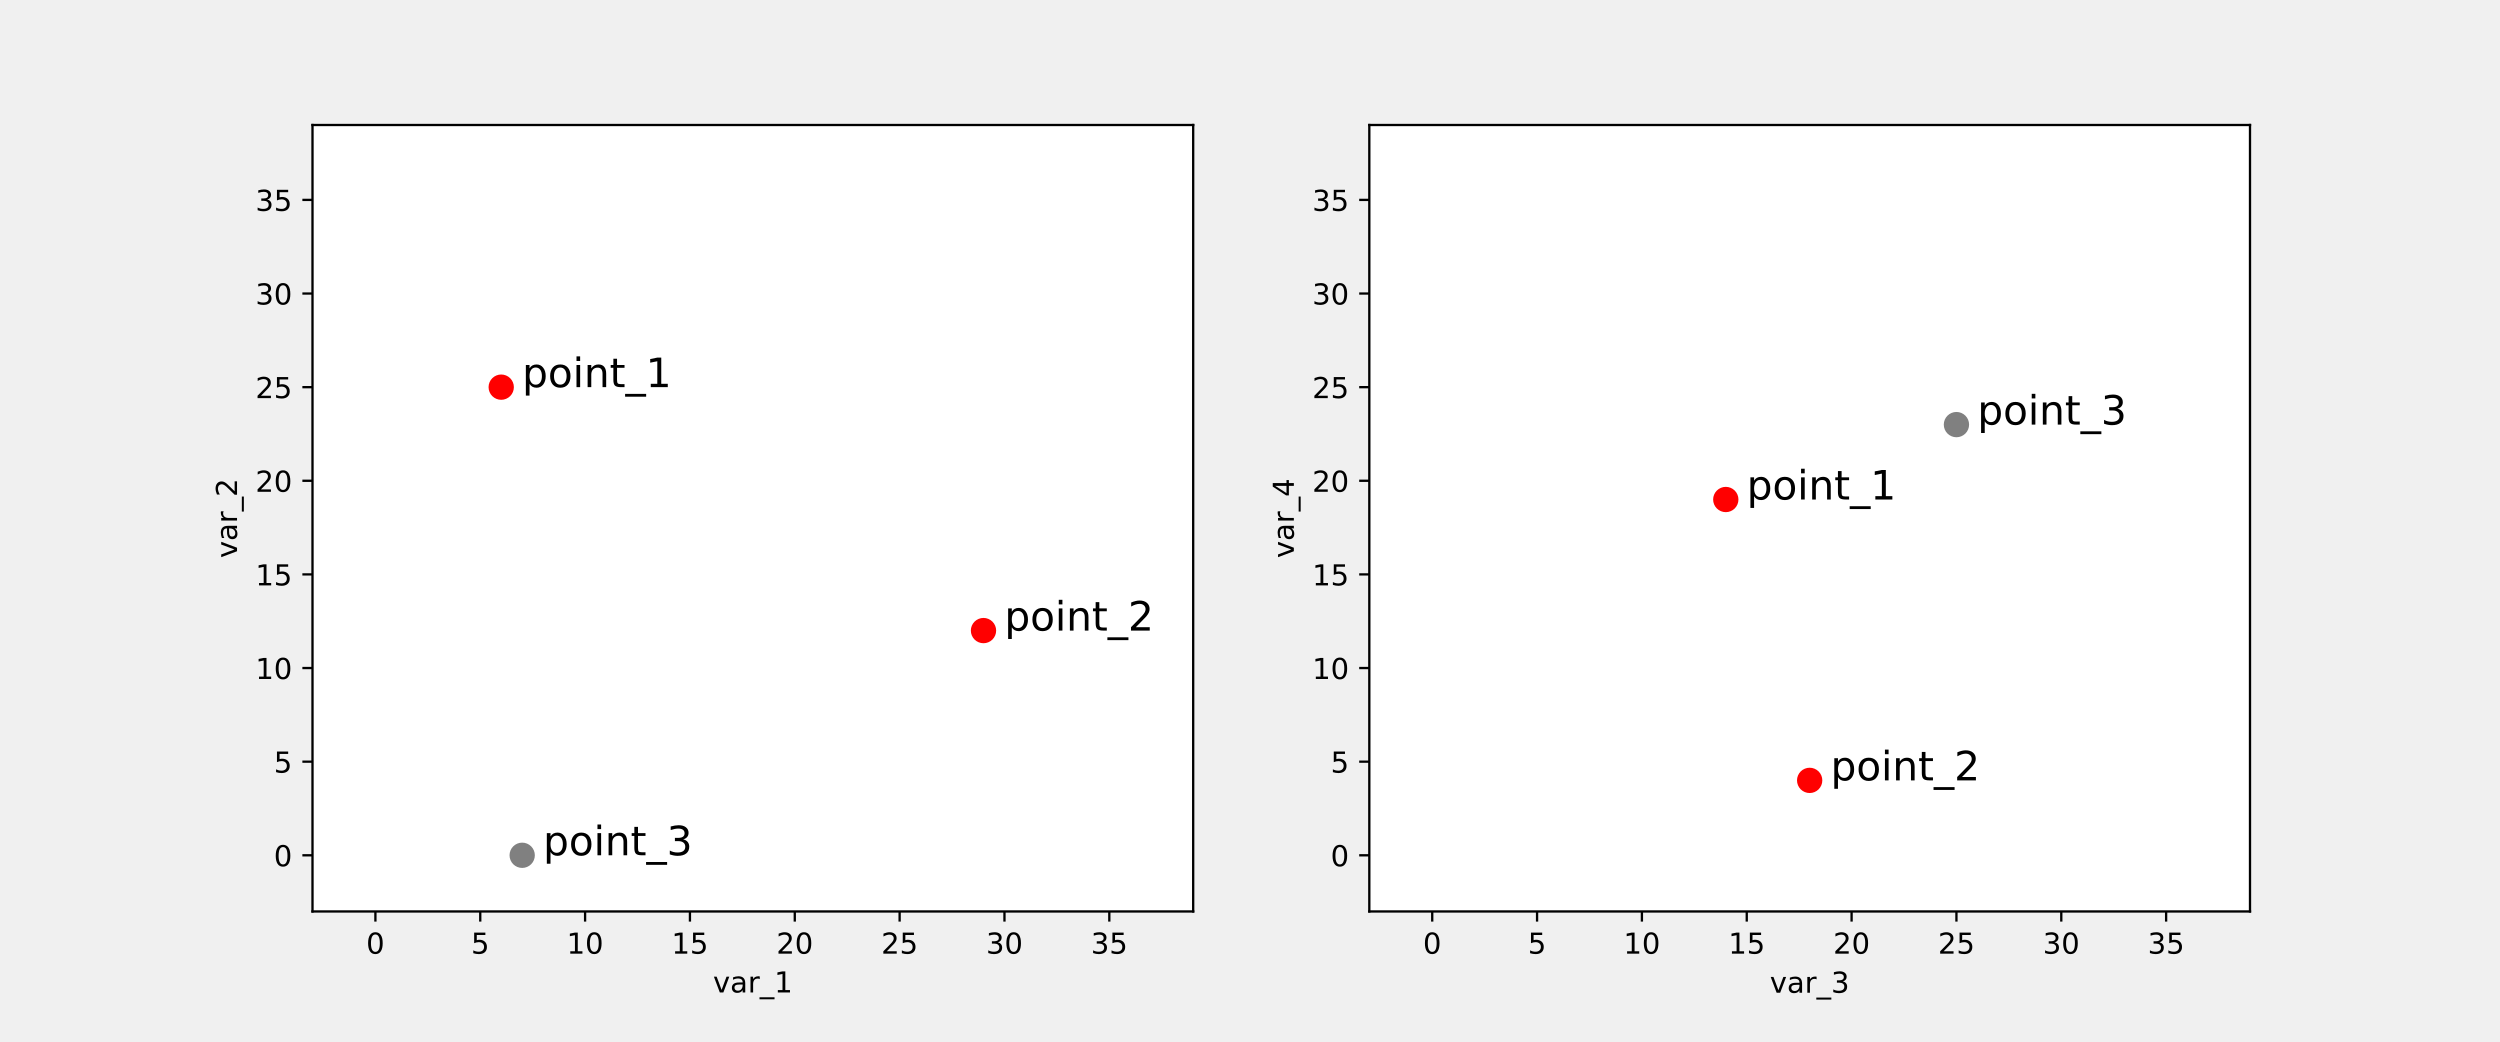
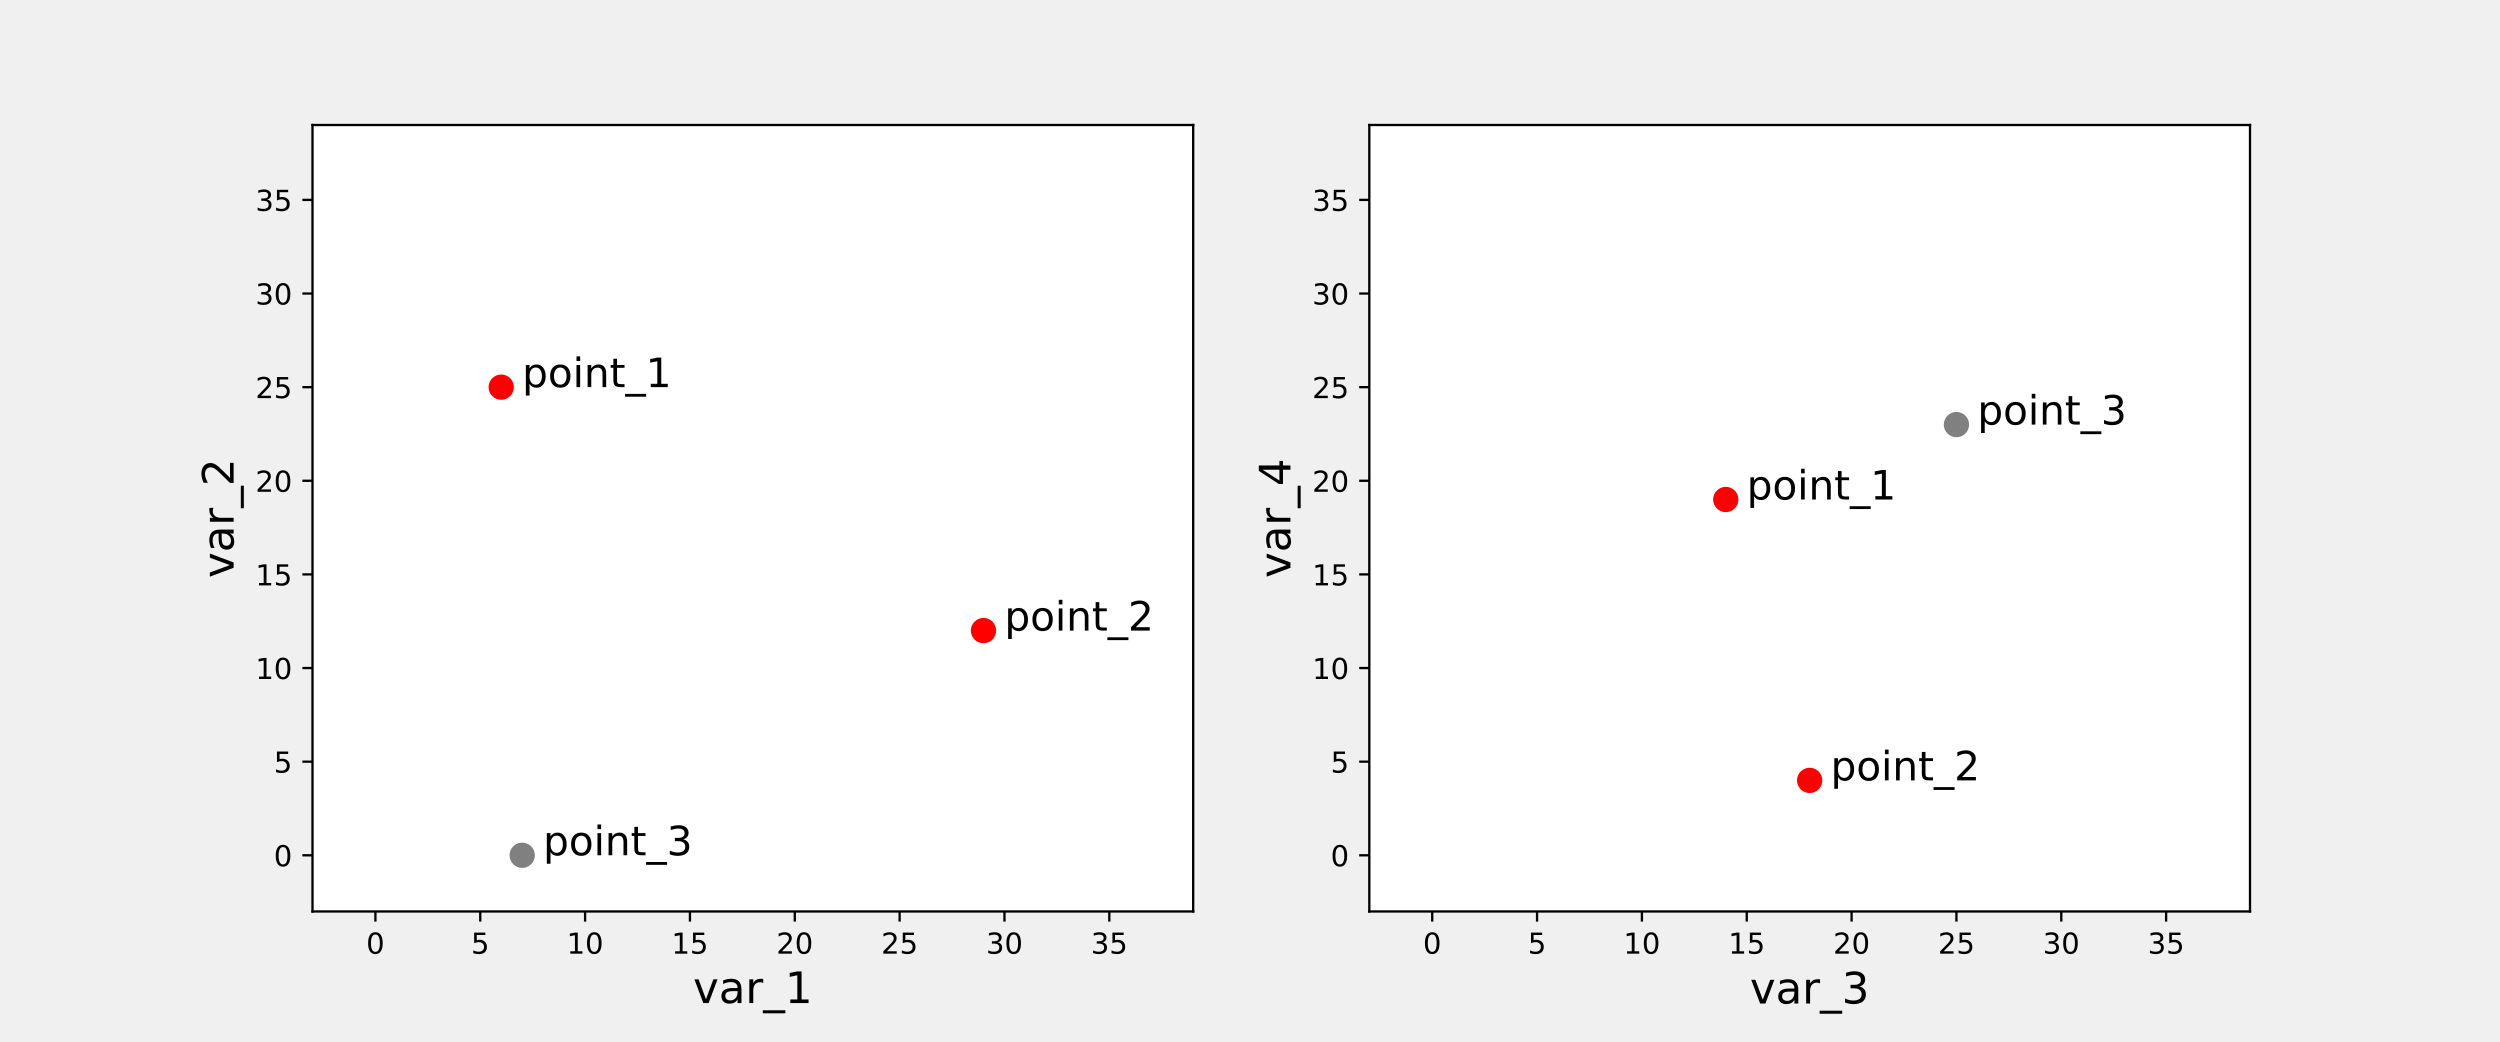
<svg xmlns="http://www.w3.org/2000/svg" xmlns:xlink="http://www.w3.org/1999/xlink" width="864pt" height="360pt" viewBox="0 0 864 360" version="1.1">
  <defs>
    <style type="text/css">*{stroke-linejoin: round; stroke-linecap: butt}</style>
  </defs>
  <g id="figure_1">
    <g id="patch_1">
      <path d="M 0 360  L 864 360  L 864 0  L 0 0  L 0 360  z " style="fill: none" />
    </g>
    <g id="axes_1">
      <g id="patch_2">
        <path d="M 108 315  L 412.364 315  L 412.364 43.2  L 108 43.2  z " style="fill: #ffffff" />
      </g>
      <g id="PathCollection_1">
        <defs>
-           <path id="C0_0_280cebd730" d="M 0 3.873  C 1.027 3.873 2.012 3.465 2.739 2.739  C 3.465 2.012 3.873 1.027 3.873 -0  C 3.873 -1.027 3.465 -2.012 2.739 -2.739  C 2.012 -3.465 1.027 -3.873 0 -3.873  C -1.027 -3.873 -2.012 -3.465 -2.739 -2.739  C -3.465 -2.012 -3.873 -1.027 -3.873 0  C -3.873 1.027 -3.465 2.012 -2.739 2.739  C -2.012 3.465 -1.027 3.873 0 3.873  z " />
+           <path id="C0_0_8d094afc6f" d="M 0 3.873  C 1.027 3.873 2.012 3.465 2.739 2.739  C 3.465 2.012 3.873 1.027 3.873 -0  C 3.873 -1.027 3.465 -2.012 2.739 -2.739  C 2.012 -3.465 1.027 -3.873 0 -3.873  C -1.027 -3.873 -2.012 -3.465 -2.739 -2.739  C -3.465 -2.012 -3.873 -1.027 -3.873 0  C -3.873 1.027 -3.465 2.012 -2.739 2.739  C -2.012 3.465 -1.027 3.873 0 3.873  z " />
        </defs>
-         <g clip-path="url(#p7cfe3e975a)">
-           <use xlink:href="#C0_0_280cebd730" x="173.221" y="133.8" style="fill: #ff0000; stroke: #ff0000" />
-         </g>
-         <g clip-path="url(#p7cfe3e975a)">
-           <use xlink:href="#C0_0_280cebd730" x="180.468" y="295.586" style="fill: #808080; stroke: #808080" />
-         </g>
-         <g clip-path="url(#p7cfe3e975a)">
-           <use xlink:href="#C0_0_280cebd730" x="339.896" y="217.929" style="fill: #ff0000; stroke: #ff0000" />
+         <g clip-path="url(#pcfa8d291b6)">
+           <use xlink:href="#C0_0_8d094afc6f" x="173.221" y="133.8" style="fill: #ff0000; stroke: #ff0000" />
+         </g>
+         <g clip-path="url(#pcfa8d291b6)">
+           <use xlink:href="#C0_0_8d094afc6f" x="180.468" y="295.586" style="fill: #808080; stroke: #808080" />
+         </g>
+         <g clip-path="url(#pcfa8d291b6)">
+           <use xlink:href="#C0_0_8d094afc6f" x="339.896" y="217.929" style="fill: #ff0000; stroke: #ff0000" />
        </g>
      </g>
      <g id="matplotlib.axis_1">
        <g id="xtick_1">
          <g id="line2d_1">
            <defs>
-               <path id="m54ca0d04bd" d="M 0 0  L 0 3.5  " style="stroke: #000000; stroke-width: 0.8" />
+               <path id="mbc625e396f" d="M 0 0  L 0 3.5  " style="stroke: #000000; stroke-width: 0.8" />
            </defs>
            <g>
-               <use xlink:href="#m54ca0d04bd" x="129.74" y="315" style="stroke: #000000; stroke-width: 0.8" />
+               <use xlink:href="#mbc625e396f" x="129.74" y="315" style="stroke: #000000; stroke-width: 0.8" />
            </g>
          </g>
          <g id="text_1">
            <g transform="translate(126.559 329.5984)scale(0.1 -0.1)">
              <defs>
                <path id="DejaVuSans-30" d="M 2034 4250  Q 1547 4250 1301 3770  Q 1056 3291 1056 2328  Q 1056 1369 1301 889  Q 1547 409 2034 409  Q 2525 409 2770 889  Q 3016 1369 3016 2328  Q 3016 3291 2770 3770  Q 2525 4250 2034 4250  z M 2034 4750  Q 2819 4750 3233 4129  Q 3647 3509 3647 2328  Q 3647 1150 3233 529  Q 2819 -91 2034 -91  Q 1250 -91 836 529  Q 422 1150 422 2328  Q 422 3509 836 4129  Q 1250 4750 2034 4750  z " transform="scale(0.015625)" />
              </defs>
              <use xlink:href="#DejaVuSans-30" />
            </g>
          </g>
        </g>
        <g id="xtick_2">
          <g id="line2d_2">
            <g>
-               <use xlink:href="#m54ca0d04bd" x="165.974" y="315" style="stroke: #000000; stroke-width: 0.8" />
+               <use xlink:href="#mbc625e396f" x="165.974" y="315" style="stroke: #000000; stroke-width: 0.8" />
            </g>
          </g>
          <g id="text_2">
            <g transform="translate(162.7928 329.5984)scale(0.1 -0.1)">
              <defs>
                <path id="DejaVuSans-35" d="M 691 4666  L 3169 4666  L 3169 4134  L 1269 4134  L 1269 2991  Q 1406 3038 1543 3061  Q 1681 3084 1819 3084  Q 2600 3084 3056 2656  Q 3513 2228 3513 1497  Q 3513 744 3044 326  Q 2575 -91 1722 -91  Q 1428 -91 1123 -41  Q 819 9 494 109  L 494 744  Q 775 591 1075 516  Q 1375 441 1709 441  Q 2250 441 2565 725  Q 2881 1009 2881 1497  Q 2881 1984 2565 2268  Q 2250 2553 1709 2553  Q 1456 2553 1204 2497  Q 953 2441 691 2322  L 691 4666  z " transform="scale(0.015625)" />
              </defs>
              <use xlink:href="#DejaVuSans-35" />
            </g>
          </g>
        </g>
        <g id="xtick_3">
          <g id="line2d_3">
            <g>
-               <use xlink:href="#m54ca0d04bd" x="202.208" y="315" style="stroke: #000000; stroke-width: 0.8" />
+               <use xlink:href="#mbc625e396f" x="202.208" y="315" style="stroke: #000000; stroke-width: 0.8" />
            </g>
          </g>
          <g id="text_3">
            <g transform="translate(195.8453 329.5984)scale(0.1 -0.1)">
              <defs>
                <path id="DejaVuSans-31" d="M 794 531  L 1825 531  L 1825 4091  L 703 3866  L 703 4441  L 1819 4666  L 2450 4666  L 2450 531  L 3481 531  L 3481 0  L 794 0  L 794 531  z " transform="scale(0.015625)" />
              </defs>
              <use xlink:href="#DejaVuSans-31" />
              <use xlink:href="#DejaVuSans-30" x="63.623" />
            </g>
          </g>
        </g>
        <g id="xtick_4">
          <g id="line2d_4">
            <g>
-               <use xlink:href="#m54ca0d04bd" x="238.442" y="315" style="stroke: #000000; stroke-width: 0.8" />
+               <use xlink:href="#mbc625e396f" x="238.442" y="315" style="stroke: #000000; stroke-width: 0.8" />
            </g>
          </g>
          <g id="text_4">
            <g transform="translate(232.0791 329.5984)scale(0.1 -0.1)">
              <use xlink:href="#DejaVuSans-31" />
              <use xlink:href="#DejaVuSans-35" x="63.623" />
            </g>
          </g>
        </g>
        <g id="xtick_5">
          <g id="line2d_5">
            <g>
-               <use xlink:href="#m54ca0d04bd" x="274.675" y="315" style="stroke: #000000; stroke-width: 0.8" />
+               <use xlink:href="#mbc625e396f" x="274.675" y="315" style="stroke: #000000; stroke-width: 0.8" />
            </g>
          </g>
          <g id="text_5">
            <g transform="translate(268.3128 329.5984)scale(0.1 -0.1)">
              <defs>
                <path id="DejaVuSans-32" d="M 1228 531  L 3431 531  L 3431 0  L 469 0  L 469 531  Q 828 903 1448 1529  Q 2069 2156 2228 2338  Q 2531 2678 2651 2914  Q 2772 3150 2772 3378  Q 2772 3750 2511 3984  Q 2250 4219 1831 4219  Q 1534 4219 1204 4116  Q 875 4013 500 3803  L 500 4441  Q 881 4594 1212 4672  Q 1544 4750 1819 4750  Q 2544 4750 2975 4387  Q 3406 4025 3406 3419  Q 3406 3131 3298 2873  Q 3191 2616 2906 2266  Q 2828 2175 2409 1742  Q 1991 1309 1228 531  z " transform="scale(0.015625)" />
              </defs>
              <use xlink:href="#DejaVuSans-32" />
              <use xlink:href="#DejaVuSans-30" x="63.623" />
            </g>
          </g>
        </g>
        <g id="xtick_6">
          <g id="line2d_6">
            <g>
-               <use xlink:href="#m54ca0d04bd" x="310.909" y="315" style="stroke: #000000; stroke-width: 0.8" />
+               <use xlink:href="#mbc625e396f" x="310.909" y="315" style="stroke: #000000; stroke-width: 0.8" />
            </g>
          </g>
          <g id="text_6">
            <g transform="translate(304.5466 329.5984)scale(0.1 -0.1)">
              <use xlink:href="#DejaVuSans-32" />
              <use xlink:href="#DejaVuSans-35" x="63.623" />
            </g>
          </g>
        </g>
        <g id="xtick_7">
          <g id="line2d_7">
            <g>
-               <use xlink:href="#m54ca0d04bd" x="347.143" y="315" style="stroke: #000000; stroke-width: 0.8" />
+               <use xlink:href="#mbc625e396f" x="347.143" y="315" style="stroke: #000000; stroke-width: 0.8" />
            </g>
          </g>
          <g id="text_7">
            <g transform="translate(340.7804 329.5984)scale(0.1 -0.1)">
              <defs>
                <path id="DejaVuSans-33" d="M 2597 2516  Q 3050 2419 3304 2112  Q 3559 1806 3559 1356  Q 3559 666 3084 287  Q 2609 -91 1734 -91  Q 1441 -91 1130 -33  Q 819 25 488 141  L 488 750  Q 750 597 1062 519  Q 1375 441 1716 441  Q 2309 441 2620 675  Q 2931 909 2931 1356  Q 2931 1769 2642 2001  Q 2353 2234 1838 2234  L 1294 2234  L 1294 2753  L 1863 2753  Q 2328 2753 2575 2939  Q 2822 3125 2822 3475  Q 2822 3834 2567 4026  Q 2313 4219 1838 4219  Q 1578 4219 1281 4162  Q 984 4106 628 3988  L 628 4550  Q 988 4650 1302 4700  Q 1616 4750 1894 4750  Q 2613 4750 3031 4423  Q 3450 4097 3450 3541  Q 3450 3153 3228 2886  Q 3006 2619 2597 2516  z " transform="scale(0.015625)" />
              </defs>
              <use xlink:href="#DejaVuSans-33" />
              <use xlink:href="#DejaVuSans-30" x="63.623" />
            </g>
          </g>
        </g>
        <g id="xtick_8">
          <g id="line2d_8">
            <g>
-               <use xlink:href="#m54ca0d04bd" x="383.377" y="315" style="stroke: #000000; stroke-width: 0.8" />
+               <use xlink:href="#mbc625e396f" x="383.377" y="315" style="stroke: #000000; stroke-width: 0.8" />
            </g>
          </g>
          <g id="text_8">
            <g transform="translate(377.0141 329.5984)scale(0.1 -0.1)">
              <use xlink:href="#DejaVuSans-33" />
              <use xlink:href="#DejaVuSans-35" x="63.623" />
            </g>
          </g>
        </g>
        <g id="text_9">
-           <g transform="translate(246.4217 342.9984)scale(0.1 -0.1)">
+           <g transform="translate(239.5416 346.6586)scale(0.15 -0.15)">
            <defs>
              <path id="DejaVuSans-76" d="M 191 3500  L 800 3500  L 1894 563  L 2988 3500  L 3597 3500  L 2284 0  L 1503 0  L 191 3500  z " transform="scale(0.015625)" />
              <path id="DejaVuSans-61" d="M 2194 1759  Q 1497 1759 1228 1600  Q 959 1441 959 1056  Q 959 750 1161 570  Q 1363 391 1709 391  Q 2188 391 2477 730  Q 2766 1069 2766 1631  L 2766 1759  L 2194 1759  z M 3341 1997  L 3341 0  L 2766 0  L 2766 531  Q 2569 213 2275 61  Q 1981 -91 1556 -91  Q 1019 -91 701 211  Q 384 513 384 1019  Q 384 1609 779 1909  Q 1175 2209 1959 2209  L 2766 2209  L 2766 2266  Q 2766 2663 2505 2880  Q 2244 3097 1772 3097  Q 1472 3097 1187 3025  Q 903 2953 641 2809  L 641 3341  Q 956 3463 1253 3523  Q 1550 3584 1831 3584  Q 2591 3584 2966 3190  Q 3341 2797 3341 1997  z " transform="scale(0.015625)" />
              <path id="DejaVuSans-72" d="M 2631 2963  Q 2534 3019 2420 3045  Q 2306 3072 2169 3072  Q 1681 3072 1420 2755  Q 1159 2438 1159 1844  L 1159 0  L 581 0  L 581 3500  L 1159 3500  L 1159 2956  Q 1341 3275 1631 3429  Q 1922 3584 2338 3584  Q 2397 3584 2469 3576  Q 2541 3569 2628 3553  L 2631 2963  z " transform="scale(0.015625)" />
              <path id="DejaVuSans-5f" d="M 3263 -1063  L 3263 -1509  L -63 -1509  L -63 -1063  L 3263 -1063  z " transform="scale(0.015625)" />
            </defs>
            <use xlink:href="#DejaVuSans-76" />
            <use xlink:href="#DejaVuSans-61" x="59.18" />
            <use xlink:href="#DejaVuSans-72" x="120.459" />
            <use xlink:href="#DejaVuSans-5f" x="161.572" />
            <use xlink:href="#DejaVuSans-31" x="211.572" />
          </g>
        </g>
      </g>
      <g id="matplotlib.axis_2">
        <g id="ytick_1">
          <g id="line2d_9">
            <defs>
-               <path id="m9f6b61a245" d="M 0 0  L -3.5 0  " style="stroke: #000000; stroke-width: 0.8" />
+               <path id="mdfd98c802a" d="M 0 0  L -3.5 0  " style="stroke: #000000; stroke-width: 0.8" />
            </defs>
            <g>
-               <use xlink:href="#m9f6b61a245" x="108" y="295.586" style="stroke: #000000; stroke-width: 0.8" />
+               <use xlink:href="#mdfd98c802a" x="108" y="295.586" style="stroke: #000000; stroke-width: 0.8" />
            </g>
          </g>
          <g id="text_10">
            <g transform="translate(94.6375 299.3849)scale(0.1 -0.1)">
              <use xlink:href="#DejaVuSans-30" />
            </g>
          </g>
        </g>
        <g id="ytick_2">
          <g id="line2d_10">
            <g>
-               <use xlink:href="#m9f6b61a245" x="108" y="263.229" style="stroke: #000000; stroke-width: 0.8" />
+               <use xlink:href="#mdfd98c802a" x="108" y="263.229" style="stroke: #000000; stroke-width: 0.8" />
            </g>
          </g>
          <g id="text_11">
            <g transform="translate(94.6375 267.0278)scale(0.1 -0.1)">
              <use xlink:href="#DejaVuSans-35" />
            </g>
          </g>
        </g>
        <g id="ytick_3">
          <g id="line2d_11">
            <g>
-               <use xlink:href="#m9f6b61a245" x="108" y="230.871" style="stroke: #000000; stroke-width: 0.8" />
+               <use xlink:href="#mdfd98c802a" x="108" y="230.871" style="stroke: #000000; stroke-width: 0.8" />
            </g>
          </g>
          <g id="text_12">
            <g transform="translate(88.275 234.6706)scale(0.1 -0.1)">
              <use xlink:href="#DejaVuSans-31" />
              <use xlink:href="#DejaVuSans-30" x="63.623" />
            </g>
          </g>
        </g>
        <g id="ytick_4">
          <g id="line2d_12">
            <g>
-               <use xlink:href="#m9f6b61a245" x="108" y="198.514" style="stroke: #000000; stroke-width: 0.8" />
+               <use xlink:href="#mdfd98c802a" x="108" y="198.514" style="stroke: #000000; stroke-width: 0.8" />
            </g>
          </g>
          <g id="text_13">
            <g transform="translate(88.275 202.3135)scale(0.1 -0.1)">
              <use xlink:href="#DejaVuSans-31" />
              <use xlink:href="#DejaVuSans-35" x="63.623" />
            </g>
          </g>
        </g>
        <g id="ytick_5">
          <g id="line2d_13">
            <g>
-               <use xlink:href="#m9f6b61a245" x="108" y="166.157" style="stroke: #000000; stroke-width: 0.8" />
+               <use xlink:href="#mdfd98c802a" x="108" y="166.157" style="stroke: #000000; stroke-width: 0.8" />
            </g>
          </g>
          <g id="text_14">
            <g transform="translate(88.275 169.9564)scale(0.1 -0.1)">
              <use xlink:href="#DejaVuSans-32" />
              <use xlink:href="#DejaVuSans-30" x="63.623" />
            </g>
          </g>
        </g>
        <g id="ytick_6">
          <g id="line2d_14">
            <g>
-               <use xlink:href="#m9f6b61a245" x="108" y="133.8" style="stroke: #000000; stroke-width: 0.8" />
+               <use xlink:href="#mdfd98c802a" x="108" y="133.8" style="stroke: #000000; stroke-width: 0.8" />
            </g>
          </g>
          <g id="text_15">
            <g transform="translate(88.275 137.5992)scale(0.1 -0.1)">
              <use xlink:href="#DejaVuSans-32" />
              <use xlink:href="#DejaVuSans-35" x="63.623" />
            </g>
          </g>
        </g>
        <g id="ytick_7">
          <g id="line2d_15">
            <g>
-               <use xlink:href="#m9f6b61a245" x="108" y="101.443" style="stroke: #000000; stroke-width: 0.8" />
+               <use xlink:href="#mdfd98c802a" x="108" y="101.443" style="stroke: #000000; stroke-width: 0.8" />
            </g>
          </g>
          <g id="text_16">
            <g transform="translate(88.275 105.2421)scale(0.1 -0.1)">
              <use xlink:href="#DejaVuSans-33" />
              <use xlink:href="#DejaVuSans-30" x="63.623" />
            </g>
          </g>
        </g>
        <g id="ytick_8">
          <g id="line2d_16">
            <g>
-               <use xlink:href="#m9f6b61a245" x="108" y="69.086" style="stroke: #000000; stroke-width: 0.8" />
+               <use xlink:href="#mdfd98c802a" x="108" y="69.086" style="stroke: #000000; stroke-width: 0.8" />
            </g>
          </g>
          <g id="text_17">
            <g transform="translate(88.275 72.88493)scale(0.1 -0.1)">
              <use xlink:href="#DejaVuSans-33" />
              <use xlink:href="#DejaVuSans-35" x="63.623" />
            </g>
          </g>
        </g>
        <g id="text_18">
-           <g transform="translate(81.91719 192.8602)rotate(-90)scale(0.1 -0.1)">
+           <g transform="translate(80.73828 199.7402)rotate(-90)scale(0.15 -0.15)">
            <use xlink:href="#DejaVuSans-76" />
            <use xlink:href="#DejaVuSans-61" x="59.18" />
            <use xlink:href="#DejaVuSans-72" x="120.459" />
            <use xlink:href="#DejaVuSans-5f" x="161.572" />
            <use xlink:href="#DejaVuSans-32" x="211.572" />
          </g>
        </g>
      </g>
      <g id="patch_3">
        <path d="M 108 315  L 108 43.2  " style="fill: none; stroke: #000000; stroke-width: 0.8; stroke-linejoin: miter; stroke-linecap: square" />
      </g>
      <g id="patch_4">
        <path d="M 412.364 315  L 412.364 43.2  " style="fill: none; stroke: #000000; stroke-width: 0.8; stroke-linejoin: miter; stroke-linecap: square" />
      </g>
      <g id="patch_5">
        <path d="M 108 315  L 412.364 315  " style="fill: none; stroke: #000000; stroke-width: 0.8; stroke-linejoin: miter; stroke-linecap: square" />
      </g>
      <g id="patch_6">
        <path d="M 108 43.2  L 412.364 43.2  " style="fill: none; stroke: #000000; stroke-width: 0.8; stroke-linejoin: miter; stroke-linecap: square" />
      </g>
      <g id="text_19">
        <g transform="translate(180.4675 133.8)scale(0.14 -0.14)">
          <defs>
            <path id="DejaVuSans-70" d="M 1159 525  L 1159 -1331  L 581 -1331  L 581 3500  L 1159 3500  L 1159 2969  Q 1341 3281 1617 3432  Q 1894 3584 2278 3584  Q 2916 3584 3314 3078  Q 3713 2572 3713 1747  Q 3713 922 3314 415  Q 2916 -91 2278 -91  Q 1894 -91 1617 61  Q 1341 213 1159 525  z M 3116 1747  Q 3116 2381 2855 2742  Q 2594 3103 2138 3103  Q 1681 3103 1420 2742  Q 1159 2381 1159 1747  Q 1159 1113 1420 752  Q 1681 391 2138 391  Q 2594 391 2855 752  Q 3116 1113 3116 1747  z " transform="scale(0.015625)" />
            <path id="DejaVuSans-6f" d="M 1959 3097  Q 1497 3097 1228 2736  Q 959 2375 959 1747  Q 959 1119 1226 758  Q 1494 397 1959 397  Q 2419 397 2687 759  Q 2956 1122 2956 1747  Q 2956 2369 2687 2733  Q 2419 3097 1959 3097  z M 1959 3584  Q 2709 3584 3137 3096  Q 3566 2609 3566 1747  Q 3566 888 3137 398  Q 2709 -91 1959 -91  Q 1206 -91 779 398  Q 353 888 353 1747  Q 353 2609 779 3096  Q 1206 3584 1959 3584  z " transform="scale(0.015625)" />
            <path id="DejaVuSans-69" d="M 603 3500  L 1178 3500  L 1178 0  L 603 0  L 603 3500  z M 603 4863  L 1178 4863  L 1178 4134  L 603 4134  L 603 4863  z " transform="scale(0.015625)" />
            <path id="DejaVuSans-6e" d="M 3513 2113  L 3513 0  L 2938 0  L 2938 2094  Q 2938 2591 2744 2837  Q 2550 3084 2163 3084  Q 1697 3084 1428 2787  Q 1159 2491 1159 1978  L 1159 0  L 581 0  L 581 3500  L 1159 3500  L 1159 2956  Q 1366 3272 1645 3428  Q 1925 3584 2291 3584  Q 2894 3584 3203 3211  Q 3513 2838 3513 2113  z " transform="scale(0.015625)" />
            <path id="DejaVuSans-74" d="M 1172 4494  L 1172 3500  L 2356 3500  L 2356 3053  L 1172 3053  L 1172 1153  Q 1172 725 1289 603  Q 1406 481 1766 481  L 2356 481  L 2356 0  L 1766 0  Q 1100 0 847 248  Q 594 497 594 1153  L 594 3053  L 172 3053  L 172 3500  L 594 3500  L 594 4494  L 1172 4494  z " transform="scale(0.015625)" />
          </defs>
          <use xlink:href="#DejaVuSans-70" />
          <use xlink:href="#DejaVuSans-6f" x="63.477" />
          <use xlink:href="#DejaVuSans-69" x="124.658" />
          <use xlink:href="#DejaVuSans-6e" x="152.441" />
          <use xlink:href="#DejaVuSans-74" x="215.82" />
          <use xlink:href="#DejaVuSans-5f" x="255.029" />
          <use xlink:href="#DejaVuSans-31" x="305.029" />
        </g>
      </g>
      <g id="text_20">
        <g transform="translate(187.7143 295.5857)scale(0.14 -0.14)">
          <use xlink:href="#DejaVuSans-70" />
          <use xlink:href="#DejaVuSans-6f" x="63.477" />
          <use xlink:href="#DejaVuSans-69" x="124.658" />
          <use xlink:href="#DejaVuSans-6e" x="152.441" />
          <use xlink:href="#DejaVuSans-74" x="215.82" />
          <use xlink:href="#DejaVuSans-5f" x="255.029" />
          <use xlink:href="#DejaVuSans-33" x="305.029" />
        </g>
      </g>
      <g id="text_21">
        <g transform="translate(347.1429 217.9286)scale(0.14 -0.14)">
          <use xlink:href="#DejaVuSans-70" />
          <use xlink:href="#DejaVuSans-6f" x="63.477" />
          <use xlink:href="#DejaVuSans-69" x="124.658" />
          <use xlink:href="#DejaVuSans-6e" x="152.441" />
          <use xlink:href="#DejaVuSans-74" x="215.82" />
          <use xlink:href="#DejaVuSans-5f" x="255.029" />
          <use xlink:href="#DejaVuSans-32" x="305.029" />
        </g>
      </g>
    </g>
    <g id="axes_2">
      <g id="patch_7">
        <path d="M 473.236 315  L 777.6 315  L 777.6 43.2  L 473.236 43.2  z " style="fill: #ffffff" />
      </g>
      <g id="PathCollection_2">
        <defs>
-           <path id="C1_0_b6e0e3b711" d="M 0 3.873  C 1.027 3.873 2.012 3.465 2.739 2.739  C 3.465 2.012 3.873 1.027 3.873 -0  C 3.873 -1.027 3.465 -2.012 2.739 -2.739  C 2.012 -3.465 1.027 -3.873 0 -3.873  C -1.027 -3.873 -2.012 -3.465 -2.739 -2.739  C -3.465 -2.012 -3.873 -1.027 -3.873 0  C -3.873 1.027 -3.465 2.012 -2.739 2.739  C -2.012 3.465 -1.027 3.873 0 3.873  z " />
+           <path id="C1_0_ad38b0377e" d="M 0 3.873  C 1.027 3.873 2.012 3.465 2.739 2.739  C 3.465 2.012 3.873 1.027 3.873 -0  C 3.873 -1.027 3.465 -2.012 2.739 -2.739  C 2.012 -3.465 1.027 -3.873 0 -3.873  C -1.027 -3.873 -2.012 -3.465 -2.739 -2.739  C -3.465 -2.012 -3.873 -1.027 -3.873 0  C -3.873 1.027 -3.465 2.012 -2.739 2.739  C -2.012 3.465 -1.027 3.873 0 3.873  z " />
        </defs>
-         <g clip-path="url(#p19d7084518)">
-           <use xlink:href="#C1_0_b6e0e3b711" x="596.431" y="172.629" style="fill: #ff0000; stroke: #ff0000" />
-         </g>
-         <g clip-path="url(#p19d7084518)">
-           <use xlink:href="#C1_0_b6e0e3b711" x="676.145" y="146.743" style="fill: #808080; stroke: #808080" />
-         </g>
-         <g clip-path="url(#p19d7084518)">
-           <use xlink:href="#C1_0_b6e0e3b711" x="625.418" y="269.7" style="fill: #ff0000; stroke: #ff0000" />
+         <g clip-path="url(#pb47e892c56)">
+           <use xlink:href="#C1_0_ad38b0377e" x="596.431" y="172.629" style="fill: #ff0000; stroke: #ff0000" />
+         </g>
+         <g clip-path="url(#pb47e892c56)">
+           <use xlink:href="#C1_0_ad38b0377e" x="676.145" y="146.743" style="fill: #808080; stroke: #808080" />
+         </g>
+         <g clip-path="url(#pb47e892c56)">
+           <use xlink:href="#C1_0_ad38b0377e" x="625.418" y="269.7" style="fill: #ff0000; stroke: #ff0000" />
        </g>
      </g>
      <g id="matplotlib.axis_3">
        <g id="xtick_9">
          <g id="line2d_17">
            <g>
-               <use xlink:href="#m54ca0d04bd" x="494.977" y="315" style="stroke: #000000; stroke-width: 0.8" />
+               <use xlink:href="#mbc625e396f" x="494.977" y="315" style="stroke: #000000; stroke-width: 0.8" />
            </g>
          </g>
          <g id="text_22">
            <g transform="translate(491.7954 329.5984)scale(0.1 -0.1)">
              <use xlink:href="#DejaVuSans-30" />
            </g>
          </g>
        </g>
        <g id="xtick_10">
          <g id="line2d_18">
            <g>
-               <use xlink:href="#m54ca0d04bd" x="531.21" y="315" style="stroke: #000000; stroke-width: 0.8" />
+               <use xlink:href="#mbc625e396f" x="531.21" y="315" style="stroke: #000000; stroke-width: 0.8" />
            </g>
          </g>
          <g id="text_23">
            <g transform="translate(528.0291 329.5984)scale(0.1 -0.1)">
              <use xlink:href="#DejaVuSans-35" />
            </g>
          </g>
        </g>
        <g id="xtick_11">
          <g id="line2d_19">
            <g>
-               <use xlink:href="#m54ca0d04bd" x="567.444" y="315" style="stroke: #000000; stroke-width: 0.8" />
+               <use xlink:href="#mbc625e396f" x="567.444" y="315" style="stroke: #000000; stroke-width: 0.8" />
            </g>
          </g>
          <g id="text_24">
            <g transform="translate(561.0817 329.5984)scale(0.1 -0.1)">
              <use xlink:href="#DejaVuSans-31" />
              <use xlink:href="#DejaVuSans-30" x="63.623" />
            </g>
          </g>
        </g>
        <g id="xtick_12">
          <g id="line2d_20">
            <g>
-               <use xlink:href="#m54ca0d04bd" x="603.678" y="315" style="stroke: #000000; stroke-width: 0.8" />
+               <use xlink:href="#mbc625e396f" x="603.678" y="315" style="stroke: #000000; stroke-width: 0.8" />
            </g>
          </g>
          <g id="text_25">
            <g transform="translate(597.3154 329.5984)scale(0.1 -0.1)">
              <use xlink:href="#DejaVuSans-31" />
              <use xlink:href="#DejaVuSans-35" x="63.623" />
            </g>
          </g>
        </g>
        <g id="xtick_13">
          <g id="line2d_21">
            <g>
-               <use xlink:href="#m54ca0d04bd" x="639.912" y="315" style="stroke: #000000; stroke-width: 0.8" />
+               <use xlink:href="#mbc625e396f" x="639.912" y="315" style="stroke: #000000; stroke-width: 0.8" />
            </g>
          </g>
          <g id="text_26">
            <g transform="translate(633.5492 329.5984)scale(0.1 -0.1)">
              <use xlink:href="#DejaVuSans-32" />
              <use xlink:href="#DejaVuSans-30" x="63.623" />
            </g>
          </g>
        </g>
        <g id="xtick_14">
          <g id="line2d_22">
            <g>
-               <use xlink:href="#m54ca0d04bd" x="676.145" y="315" style="stroke: #000000; stroke-width: 0.8" />
+               <use xlink:href="#mbc625e396f" x="676.145" y="315" style="stroke: #000000; stroke-width: 0.8" />
            </g>
          </g>
          <g id="text_27">
            <g transform="translate(669.783 329.5984)scale(0.1 -0.1)">
              <use xlink:href="#DejaVuSans-32" />
              <use xlink:href="#DejaVuSans-35" x="63.623" />
            </g>
          </g>
        </g>
        <g id="xtick_15">
          <g id="line2d_23">
            <g>
-               <use xlink:href="#m54ca0d04bd" x="712.379" y="315" style="stroke: #000000; stroke-width: 0.8" />
+               <use xlink:href="#mbc625e396f" x="712.379" y="315" style="stroke: #000000; stroke-width: 0.8" />
            </g>
          </g>
          <g id="text_28">
            <g transform="translate(706.0167 329.5984)scale(0.1 -0.1)">
              <use xlink:href="#DejaVuSans-33" />
              <use xlink:href="#DejaVuSans-30" x="63.623" />
            </g>
          </g>
        </g>
        <g id="xtick_16">
          <g id="line2d_24">
            <g>
-               <use xlink:href="#m54ca0d04bd" x="748.613" y="315" style="stroke: #000000; stroke-width: 0.8" />
+               <use xlink:href="#mbc625e396f" x="748.613" y="315" style="stroke: #000000; stroke-width: 0.8" />
            </g>
          </g>
          <g id="text_29">
            <g transform="translate(742.2505 329.5984)scale(0.1 -0.1)">
              <use xlink:href="#DejaVuSans-33" />
              <use xlink:href="#DejaVuSans-35" x="63.623" />
            </g>
          </g>
        </g>
        <g id="text_30">
-           <g transform="translate(611.658 343.1)scale(0.1 -0.1)">
+           <g transform="translate(604.7779 346.8109)scale(0.15 -0.15)">
            <use xlink:href="#DejaVuSans-76" />
            <use xlink:href="#DejaVuSans-61" x="59.18" />
            <use xlink:href="#DejaVuSans-72" x="120.459" />
            <use xlink:href="#DejaVuSans-5f" x="161.572" />
            <use xlink:href="#DejaVuSans-33" x="211.572" />
          </g>
        </g>
      </g>
      <g id="matplotlib.axis_4">
        <g id="ytick_9">
          <g id="line2d_25">
            <g>
-               <use xlink:href="#m9f6b61a245" x="473.236" y="295.586" style="stroke: #000000; stroke-width: 0.8" />
+               <use xlink:href="#mdfd98c802a" x="473.236" y="295.586" style="stroke: #000000; stroke-width: 0.8" />
            </g>
          </g>
          <g id="text_31">
            <g transform="translate(459.8739 299.3849)scale(0.1 -0.1)">
              <use xlink:href="#DejaVuSans-30" />
            </g>
          </g>
        </g>
        <g id="ytick_10">
          <g id="line2d_26">
            <g>
-               <use xlink:href="#m9f6b61a245" x="473.236" y="263.229" style="stroke: #000000; stroke-width: 0.8" />
+               <use xlink:href="#mdfd98c802a" x="473.236" y="263.229" style="stroke: #000000; stroke-width: 0.8" />
            </g>
          </g>
          <g id="text_32">
            <g transform="translate(459.8739 267.0278)scale(0.1 -0.1)">
              <use xlink:href="#DejaVuSans-35" />
            </g>
          </g>
        </g>
        <g id="ytick_11">
          <g id="line2d_27">
            <g>
-               <use xlink:href="#m9f6b61a245" x="473.236" y="230.871" style="stroke: #000000; stroke-width: 0.8" />
+               <use xlink:href="#mdfd98c802a" x="473.236" y="230.871" style="stroke: #000000; stroke-width: 0.8" />
            </g>
          </g>
          <g id="text_33">
            <g transform="translate(453.5114 234.6706)scale(0.1 -0.1)">
              <use xlink:href="#DejaVuSans-31" />
              <use xlink:href="#DejaVuSans-30" x="63.623" />
            </g>
          </g>
        </g>
        <g id="ytick_12">
          <g id="line2d_28">
            <g>
-               <use xlink:href="#m9f6b61a245" x="473.236" y="198.514" style="stroke: #000000; stroke-width: 0.8" />
+               <use xlink:href="#mdfd98c802a" x="473.236" y="198.514" style="stroke: #000000; stroke-width: 0.8" />
            </g>
          </g>
          <g id="text_34">
            <g transform="translate(453.5114 202.3135)scale(0.1 -0.1)">
              <use xlink:href="#DejaVuSans-31" />
              <use xlink:href="#DejaVuSans-35" x="63.623" />
            </g>
          </g>
        </g>
        <g id="ytick_13">
          <g id="line2d_29">
            <g>
-               <use xlink:href="#m9f6b61a245" x="473.236" y="166.157" style="stroke: #000000; stroke-width: 0.8" />
+               <use xlink:href="#mdfd98c802a" x="473.236" y="166.157" style="stroke: #000000; stroke-width: 0.8" />
            </g>
          </g>
          <g id="text_35">
            <g transform="translate(453.5114 169.9564)scale(0.1 -0.1)">
              <use xlink:href="#DejaVuSans-32" />
              <use xlink:href="#DejaVuSans-30" x="63.623" />
            </g>
          </g>
        </g>
        <g id="ytick_14">
          <g id="line2d_30">
            <g>
-               <use xlink:href="#m9f6b61a245" x="473.236" y="133.8" style="stroke: #000000; stroke-width: 0.8" />
+               <use xlink:href="#mdfd98c802a" x="473.236" y="133.8" style="stroke: #000000; stroke-width: 0.8" />
            </g>
          </g>
          <g id="text_36">
            <g transform="translate(453.5114 137.5992)scale(0.1 -0.1)">
              <use xlink:href="#DejaVuSans-32" />
              <use xlink:href="#DejaVuSans-35" x="63.623" />
            </g>
          </g>
        </g>
        <g id="ytick_15">
          <g id="line2d_31">
            <g>
-               <use xlink:href="#m9f6b61a245" x="473.236" y="101.443" style="stroke: #000000; stroke-width: 0.8" />
+               <use xlink:href="#mdfd98c802a" x="473.236" y="101.443" style="stroke: #000000; stroke-width: 0.8" />
            </g>
          </g>
          <g id="text_37">
            <g transform="translate(453.5114 105.2421)scale(0.1 -0.1)">
              <use xlink:href="#DejaVuSans-33" />
              <use xlink:href="#DejaVuSans-30" x="63.623" />
            </g>
          </g>
        </g>
        <g id="ytick_16">
          <g id="line2d_32">
            <g>
-               <use xlink:href="#m9f6b61a245" x="473.236" y="69.086" style="stroke: #000000; stroke-width: 0.8" />
+               <use xlink:href="#mdfd98c802a" x="473.236" y="69.086" style="stroke: #000000; stroke-width: 0.8" />
            </g>
          </g>
          <g id="text_38">
            <g transform="translate(453.5114 72.88493)scale(0.1 -0.1)">
              <use xlink:href="#DejaVuSans-33" />
              <use xlink:href="#DejaVuSans-35" x="63.623" />
            </g>
          </g>
        </g>
        <g id="text_39">
-           <g transform="translate(447.1536 192.8602)rotate(-90)scale(0.1 -0.1)">
+           <g transform="translate(445.9746 199.7402)rotate(-90)scale(0.15 -0.15)">
            <defs>
              <path id="DejaVuSans-34" d="M 2419 4116  L 825 1625  L 2419 1625  L 2419 4116  z M 2253 4666  L 3047 4666  L 3047 1625  L 3713 1625  L 3713 1100  L 3047 1100  L 3047 0  L 2419 0  L 2419 1100  L 313 1100  L 313 1709  L 2253 4666  z " transform="scale(0.015625)" />
            </defs>
            <use xlink:href="#DejaVuSans-76" />
            <use xlink:href="#DejaVuSans-61" x="59.18" />
            <use xlink:href="#DejaVuSans-72" x="120.459" />
            <use xlink:href="#DejaVuSans-5f" x="161.572" />
            <use xlink:href="#DejaVuSans-34" x="211.572" />
          </g>
        </g>
      </g>
      <g id="patch_8">
        <path d="M 473.236 315  L 473.236 43.2  " style="fill: none; stroke: #000000; stroke-width: 0.8; stroke-linejoin: miter; stroke-linecap: square" />
      </g>
      <g id="patch_9">
        <path d="M 777.6 315  L 777.6 43.2  " style="fill: none; stroke: #000000; stroke-width: 0.8; stroke-linejoin: miter; stroke-linecap: square" />
      </g>
      <g id="patch_10">
        <path d="M 473.236 315  L 777.6 315  " style="fill: none; stroke: #000000; stroke-width: 0.8; stroke-linejoin: miter; stroke-linecap: square" />
      </g>
      <g id="patch_11">
        <path d="M 473.236 43.2  L 777.6 43.2  " style="fill: none; stroke: #000000; stroke-width: 0.8; stroke-linejoin: miter; stroke-linecap: square" />
      </g>
      <g id="text_40">
        <g transform="translate(603.6779 172.6286)scale(0.14 -0.14)">
          <use xlink:href="#DejaVuSans-70" />
          <use xlink:href="#DejaVuSans-6f" x="63.477" />
          <use xlink:href="#DejaVuSans-69" x="124.658" />
          <use xlink:href="#DejaVuSans-6e" x="152.441" />
          <use xlink:href="#DejaVuSans-74" x="215.82" />
          <use xlink:href="#DejaVuSans-5f" x="255.029" />
          <use xlink:href="#DejaVuSans-31" x="305.029" />
        </g>
      </g>
      <g id="text_41">
        <g transform="translate(683.3922 146.7429)scale(0.14 -0.14)">
          <use xlink:href="#DejaVuSans-70" />
          <use xlink:href="#DejaVuSans-6f" x="63.477" />
          <use xlink:href="#DejaVuSans-69" x="124.658" />
          <use xlink:href="#DejaVuSans-6e" x="152.441" />
          <use xlink:href="#DejaVuSans-74" x="215.82" />
          <use xlink:href="#DejaVuSans-5f" x="255.029" />
          <use xlink:href="#DejaVuSans-33" x="305.029" />
        </g>
      </g>
      <g id="text_42">
        <g transform="translate(632.6649 269.7)scale(0.14 -0.14)">
          <use xlink:href="#DejaVuSans-70" />
          <use xlink:href="#DejaVuSans-6f" x="63.477" />
          <use xlink:href="#DejaVuSans-69" x="124.658" />
          <use xlink:href="#DejaVuSans-6e" x="152.441" />
          <use xlink:href="#DejaVuSans-74" x="215.82" />
          <use xlink:href="#DejaVuSans-5f" x="255.029" />
          <use xlink:href="#DejaVuSans-32" x="305.029" />
        </g>
      </g>
    </g>
  </g>
  <defs>
-     <clipPath id="p7cfe3e975a">
+     <clipPath id="pcfa8d291b6">
      <rect x="108" y="43.2" width="304.364" height="271.8" />
    </clipPath>
-     <clipPath id="p19d7084518">
+     <clipPath id="pb47e892c56">
      <rect x="473.236" y="43.2" width="304.364" height="271.8" />
    </clipPath>
  </defs>
</svg>
